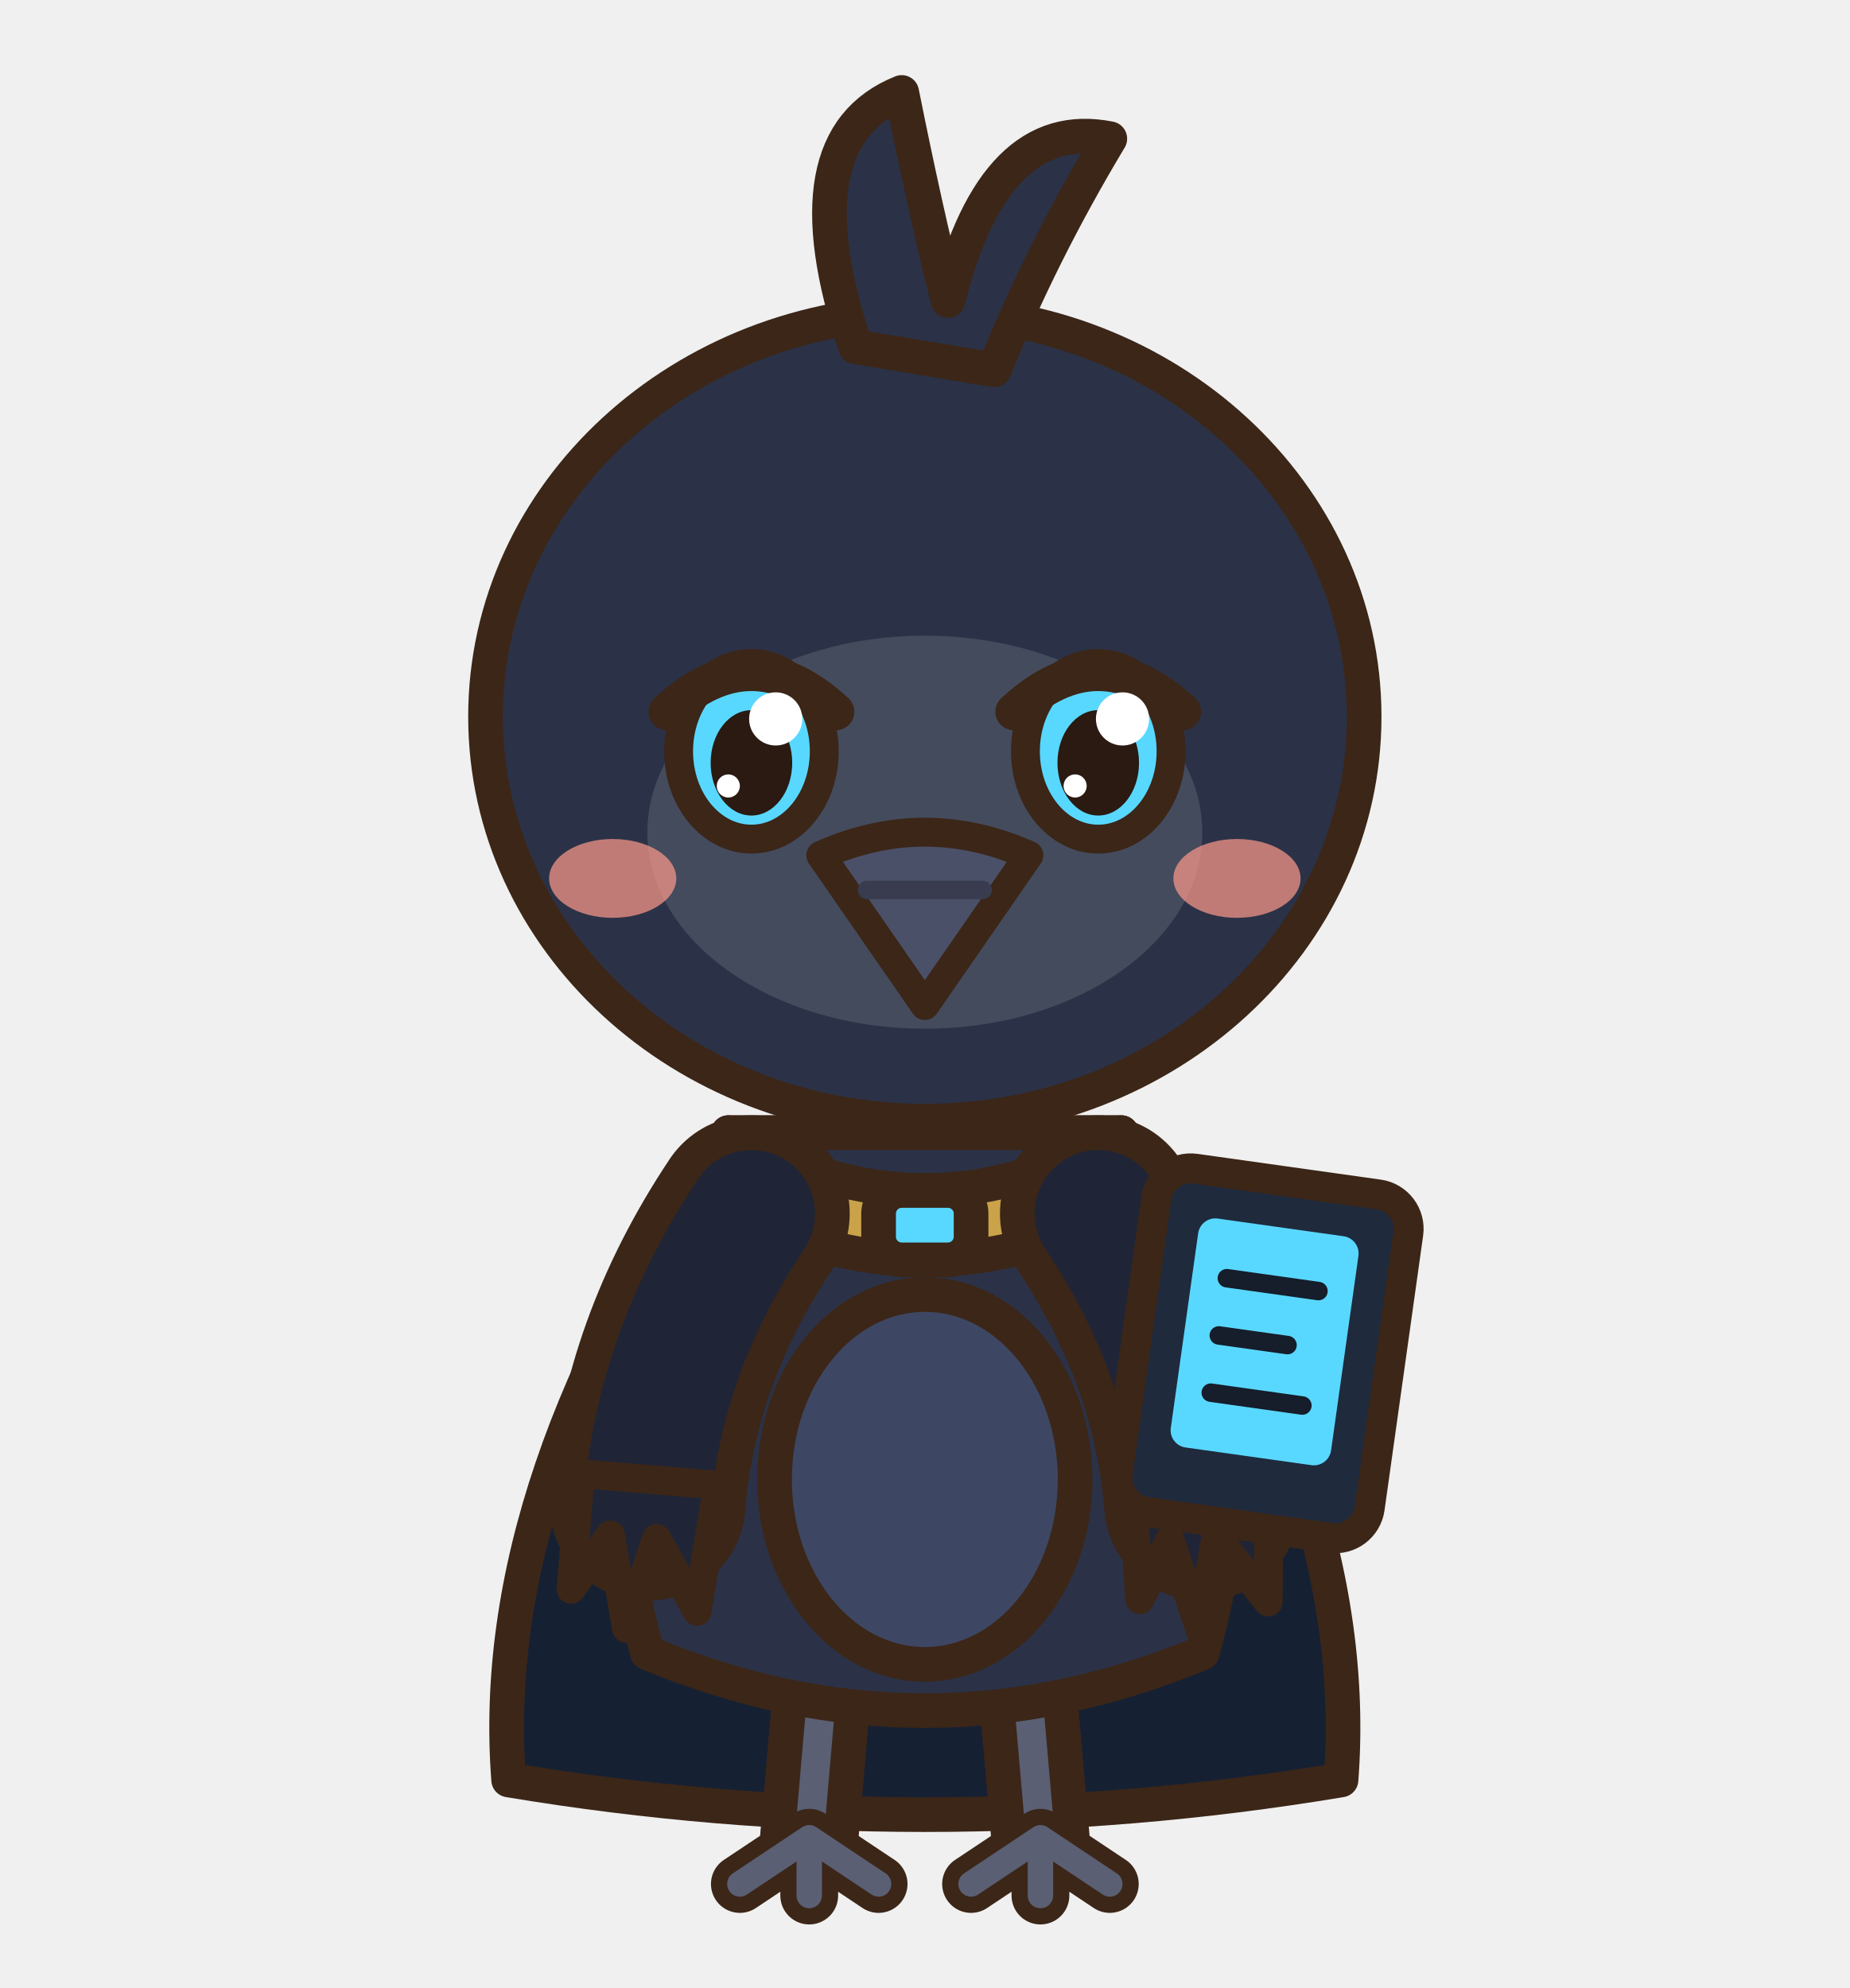
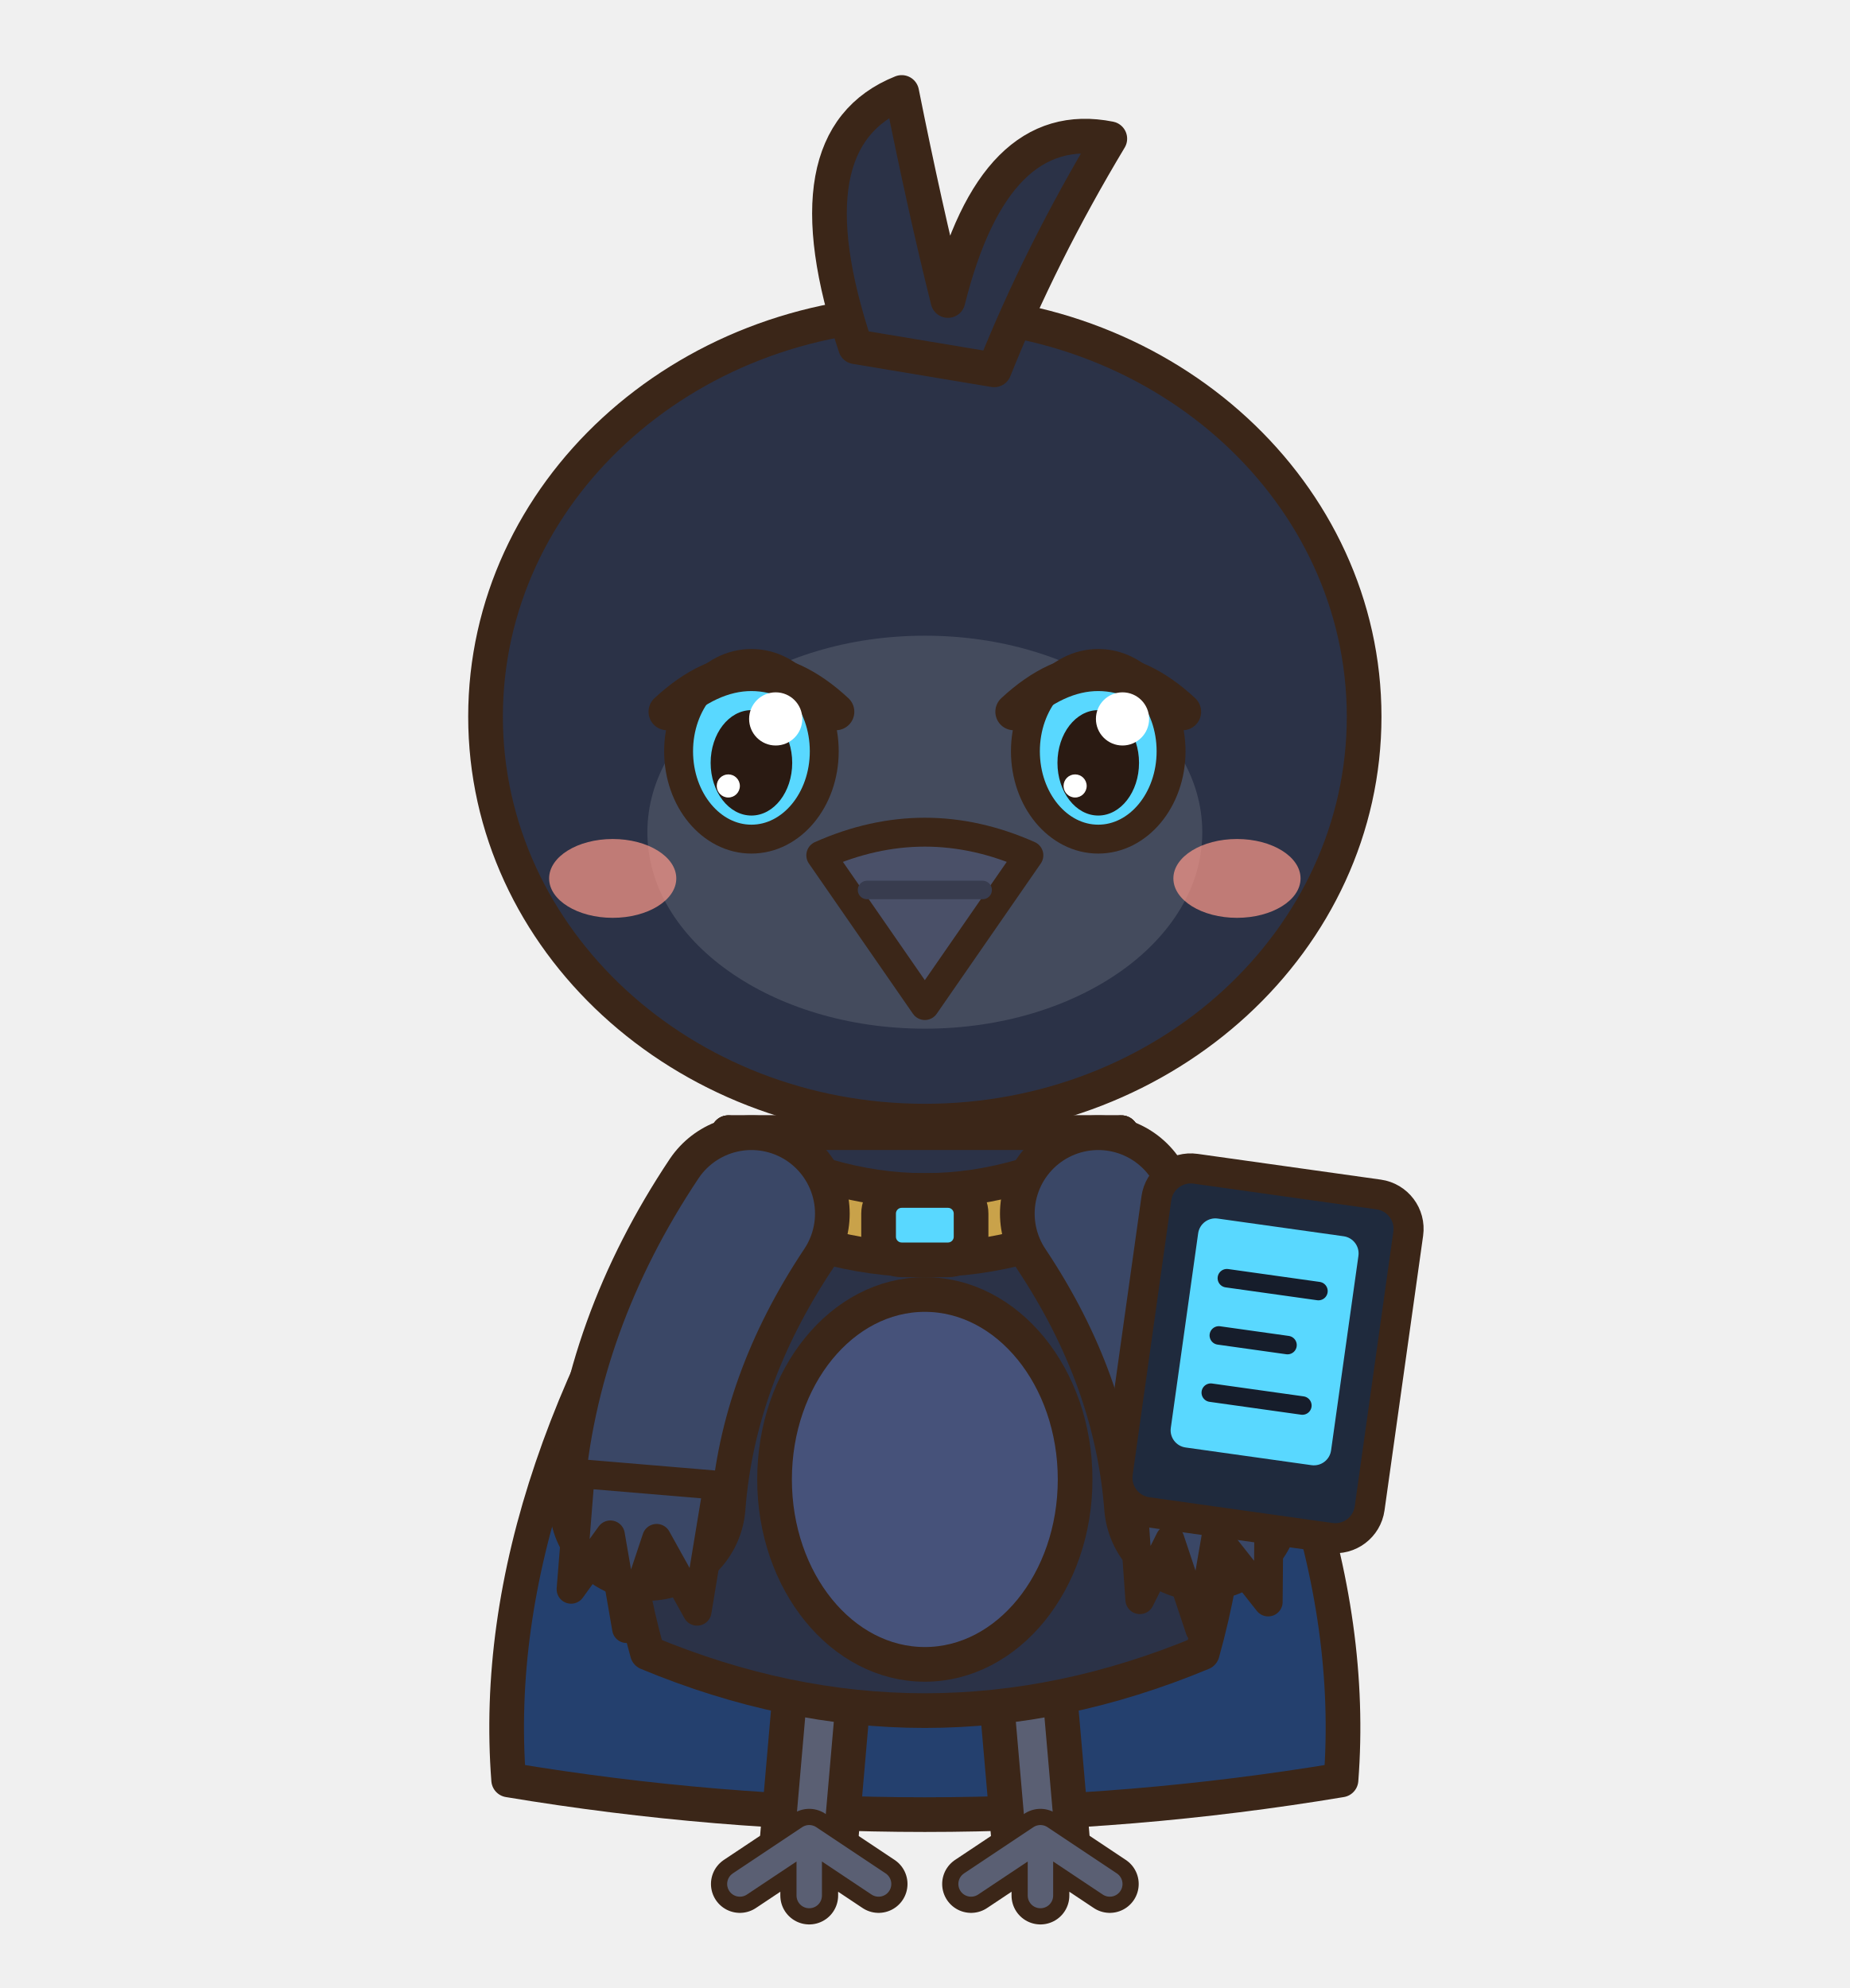
<svg xmlns="http://www.w3.org/2000/svg" viewBox="-80 -10 160 172" width="320" height="344">
  <g transform="translate(0 0)">
    <g transform="translate(0 0) rotate(0 0 88)">
      <g stroke="#3b2618" stroke-width="3" stroke-linejoin="round" stroke-linecap="round" />
    </g>
    <g stroke="#3b2618" stroke-width="3" stroke-linejoin="round" stroke-linecap="round">
-       <path d="M-17 88 Q-38 118 -36 144 Q0 150 36 144 Q38 118 17 88 Z" fill="#162033" />
+       <path d="M-17 88 Q-38 118 -36 144 Q0 150 36 144 Q38 118 17 88 Z" fill="#24406e" />
    </g>
    <g stroke="#3b2618" stroke-width="3" stroke-linejoin="round" stroke-linecap="round" />
    <path d="M-8 126 L-10 149" fill="none" stroke="#3b2618" stroke-width="8.5" stroke-linecap="round" stroke-linejoin="round" />
    <path d="M-8 126 L-10 149" fill="none" stroke="#5a5f73" stroke-width="2.5" stroke-linecap="round" stroke-linejoin="round" />
    <path d="M-10 149 l-6 4 M-10 149 l0 5 M-10 149 l6 4" fill="none" stroke="#3b2618" stroke-width="5" stroke-linecap="round" />
    <path d="M-10 149 l-6 4 M-10 149 l0 5 M-10 149 l6 4" fill="none" stroke="#5a5f73" stroke-width="2.2" stroke-linecap="round" />
    <path d="M8 126 L10 149" fill="none" stroke="#3b2618" stroke-width="8.5" stroke-linecap="round" stroke-linejoin="round" />
    <path d="M8 126 L10 149" fill="none" stroke="#5a5f73" stroke-width="2.5" stroke-linecap="round" stroke-linejoin="round" />
    <path d="M10 149 l-6 4 M10 149 l0 5 M10 149 l6 4" fill="none" stroke="#3b2618" stroke-width="5" stroke-linecap="round" />
    <path d="M10 149 l-6 4 M10 149 l0 5 M10 149 l6 4" fill="none" stroke="#5a5f73" stroke-width="2.2" stroke-linecap="round" />
    <g stroke="#3b2618" stroke-width="3" stroke-linejoin="round" stroke-linecap="round">
      <path d="M-17 88 Q-31 108 -24 133 Q0 143 24 133 Q31 108 17 88 Z" fill="#2b3247" />
-       <ellipse cx="0" cy="118" rx="13" ry="16" fill="#3d4763" />
+       <ellipse cx="0" cy="118" rx="13" ry="16" fill="#46527a" />
    </g>
    <g stroke="#3b2618" stroke-width="3" stroke-linejoin="round" stroke-linecap="round">
      <path d="M-17 88 Q0 98 17 88 L18 94 Q0 104 -18 94 Z" fill="#c9a24a" />
      <rect x="-4" y="93" width="8" height="6" rx="2" fill="#59d8ff" />
    </g>
    <path d="M-15 95 Q-23 107 -24 120" fill="none" stroke="#3b2618" stroke-width="17" stroke-linecap="round" stroke-linejoin="round" />
-     <path d="M-15 95 Q-23 107 -24 120" fill="none" stroke="#1f2536" stroke-width="11" stroke-linecap="round" stroke-linejoin="round" />
+     <path d="M-15 95 Q-23 107 -24 120" fill="none" stroke="#3a4766" stroke-width="11" stroke-linecap="round" stroke-linejoin="round" />
    <g stroke="#3b2618" stroke-width="2.5" stroke-linejoin="round" stroke-linecap="round">
-       <path d="M-17.9 118.5 L-19.7 129.4 L-23.2 123.1 L-25.8 130.9 L-27.2 122.8 L-30.6 127.5 L-29.8 117.5 Z" fill="#1f2536" />
+       <path d="M-17.9 118.5 L-19.7 129.4 L-23.2 123.1 L-25.8 130.9 L-27.2 122.8 L-30.6 127.5 L-29.8 117.5 Z" fill="#3a4766" />
    </g>
    <path d="M15 95 Q23 107 24 120" fill="none" stroke="#3b2618" stroke-width="17" stroke-linecap="round" stroke-linejoin="round" />
-     <path d="M15 95 Q23 107 24 120" fill="none" stroke="#1f2536" stroke-width="11" stroke-linecap="round" stroke-linejoin="round" />
+     <path d="M15 95 Q23 107 24 120" fill="none" stroke="#3a4766" stroke-width="11" stroke-linecap="round" stroke-linejoin="round" />
    <g stroke="#3b2618" stroke-width="2.5" stroke-linejoin="round" stroke-linecap="round">
-       <path d="M29.8 117.5 L29.7 128.6 L25.2 122.9 L23.8 131 L21.2 123.2 L18.6 128.4 L17.9 118.5 Z" fill="#1f2536" />
+       <path d="M29.8 117.5 L29.7 128.6 L25.2 122.9 L23.8 131 L21.2 123.2 L18.6 128.4 L17.9 118.5 Z" fill="#3a4766" />
    </g>
    <g transform="translate(28 116) rotate(8)">
      <g stroke="#3b2618" stroke-width="2.6" stroke-linejoin="round" stroke-linecap="round">
        <rect x="-11" y="-24" width="22" height="30" rx="3" fill="#1f2a3d" />
        <rect x="-7" y="-20" width="14" height="20" rx="1.5" fill="#59d8ff" stroke="none" />
        <path d="M-4 -15 L4 -15 M-4 -10 L2 -10 M-4 -5 L4 -5" stroke="#161d2b" stroke-width="1.6" />
      </g>
    </g>
    <g transform="translate(0 0) rotate(0 0 88)">
      <g stroke="#3b2618" stroke-width="3" stroke-linejoin="round" stroke-linecap="round">
        <ellipse cx="0" cy="52" rx="38" ry="35" fill="#2b3247" />
      </g>
      <ellipse cx="0" cy="62" rx="24" ry="17" fill="#444b5d" />
      <g stroke="#3b2618" stroke-width="3" stroke-linejoin="round" stroke-linecap="round" />
      <ellipse cx="-27" cy="66" rx="5.5" ry="3.41" fill="#ff9a8a" opacity="0.7" />
      <ellipse cx="27" cy="66" rx="5.5" ry="3.41" fill="#ff9a8a" opacity="0.7" />
      <ellipse cx="-15" cy="55" rx="6.3" ry="7.6" fill="#59d8ff" stroke="#3b2618" stroke-width="2.5" />
      <ellipse cx="-15" cy="56" rx="3.528" ry="4.56" fill="#2a1a12" />
      <path d="M-22.3 51.58 Q-15 44.8 -7.7 51.58" fill="none" stroke="#3b2618" stroke-width="3.2" stroke-linecap="round" />
      <circle cx="-12.9" cy="52.2" r="2.3" fill="#fff" />
      <circle cx="-17" cy="58" r="1" fill="#fff" />
      <ellipse cx="15" cy="55" rx="6.3" ry="7.6" fill="#59d8ff" stroke="#3b2618" stroke-width="2.5" />
      <ellipse cx="15" cy="56" rx="3.528" ry="4.56" fill="#2a1a12" />
      <path d="M7.7 51.58 Q15 44.8 22.3 51.58" fill="none" stroke="#3b2618" stroke-width="3.2" stroke-linecap="round" />
      <circle cx="17.1" cy="52.2" r="2.3" fill="#fff" />
      <circle cx="13" cy="58" r="1" fill="#fff" />
      <g stroke="#3b2618" stroke-width="2.5" stroke-linejoin="round" stroke-linecap="round">
        <path d="M-9 64 Q0 60 9 64 L0 77 Z" fill="#4a5068" />
      </g>
      <path d="M-5 67 L5 67" stroke="#383c4e" stroke-width="1.6" stroke-linecap="round" />
      <g stroke="#3b2618" stroke-width="3" stroke-linejoin="round" stroke-linecap="round">
        <path d="M-6 20 Q-12 2 -2 -2 Q0 8 2 16 Q6 0 16 2 Q10 12 6 22 Z" fill="#2b3247" />
      </g>
    </g>
  </g>
</svg>
